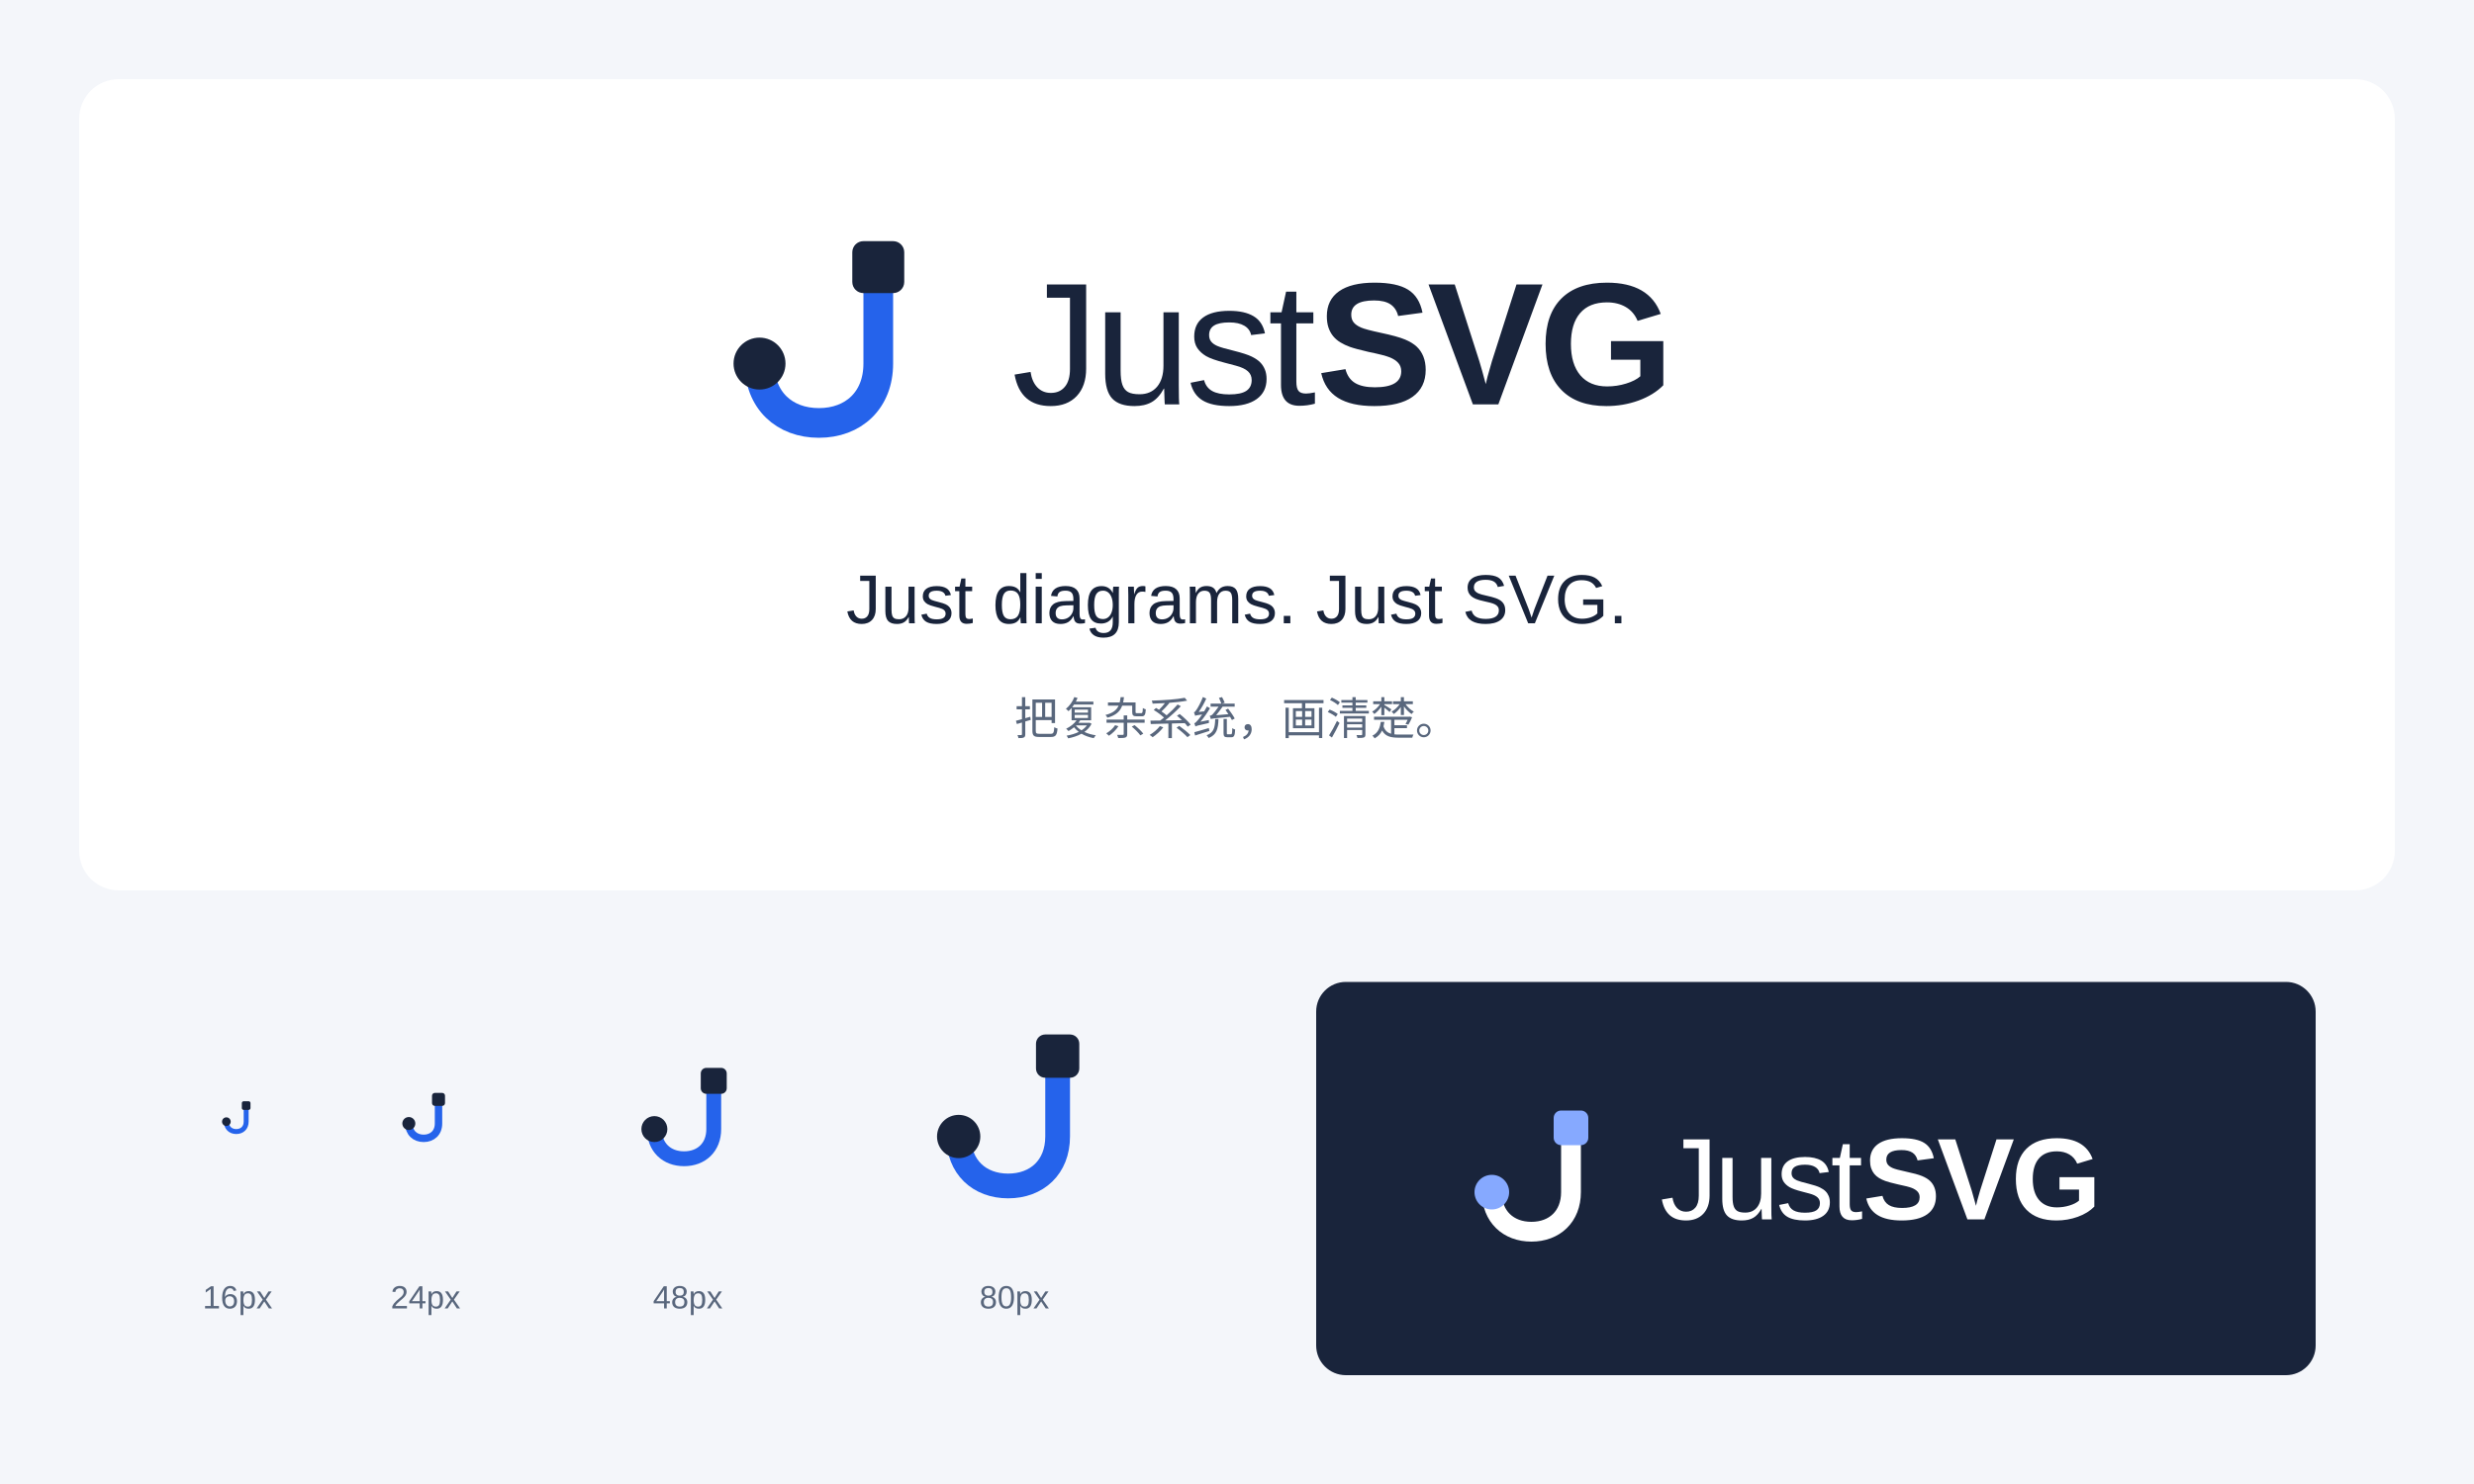
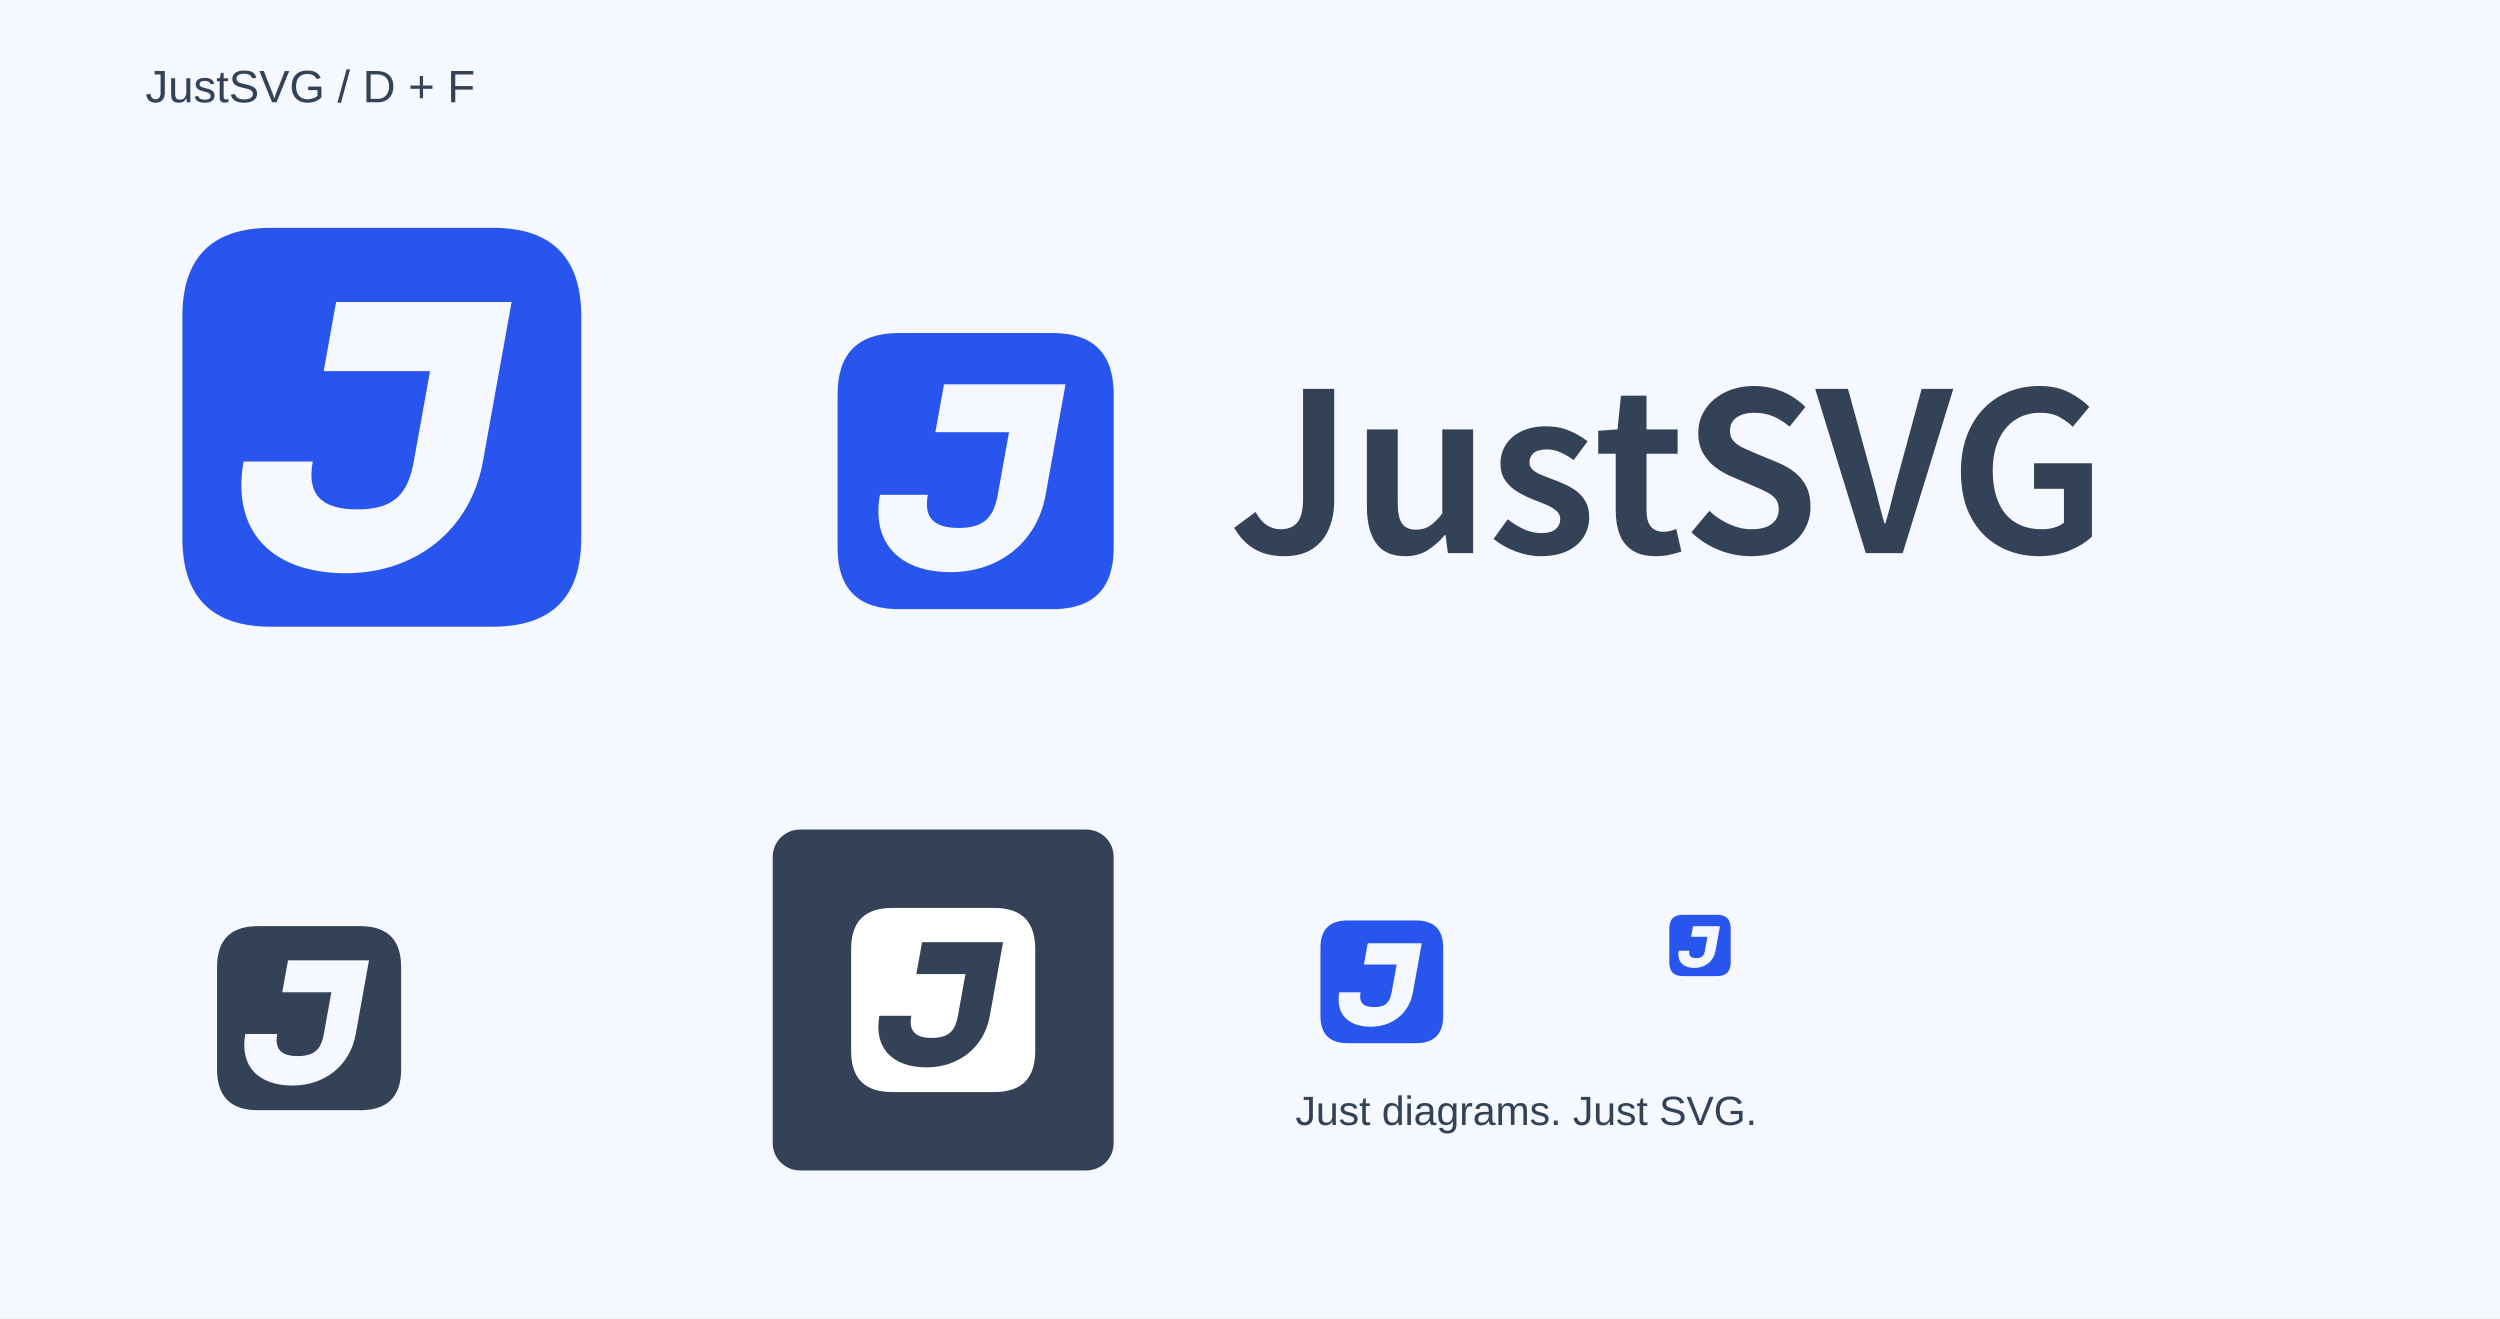
- <svg xmlns="http://www.w3.org/2000/svg" width="1000" height="600" viewBox="0 0 1000 600" role="img" aria-labelledby="title desc">
-   <rect width="1000" height="600" fill="#f4f6fa" />
-   <rect x="32" y="32" width="936" height="328" rx="16" fill="#fff" />
-   <g transform="translate(286 90) scale(1.5)">
-     <path d="M46 12V38C46 47.9 39.3 54 30 54S14 47.9 14 38" fill="none" stroke="#2563eb" stroke-width="8" stroke-linecap="round" />
-     <rect x="39" y="5" width="14" height="14" rx="3" fill="#19243b" />
-     <circle cx="14" cy="38" r="7" fill="#19243b" />
-     <text x="82" y="49" fill="#19243b" font-family="Helvetica Neue, Arial, sans-serif" font-size="47" font-weight="450" letter-spacing="-1.4">Just<tspan font-weight="700">SVG</tspan>
-     </text>
+ <svg xmlns="http://www.w3.org/2000/svg" width="1100" height="580" viewBox="0 0 1100 580" role="img" aria-label="JustSVG">
+   <rect width="1100" height="580" fill="#f6f8ff" />
+   <g transform="translate(64 84) scale(3.25)">
+     <path fill="#2855ee" fill-rule="evenodd" d="M17 5H47Q59 5 59 17V47Q59 59 47 59H17Q5 59 5 47V17Q5 5 17 5ZM25.813 15.04 L49.573 15.04 L45.685 36.64 C44 46 36.483 51.76 27.123 51.76 C17.043 51.76 11.6 46 13.285 36.64 L22.645 36.64 C21.867 40.96 23.638 43.12 28.678 43.12 S35.547 40.96 36.325 36.64 L38.528 24.4 L24.128 24.4 Z" />
  </g>
-   <text x="500" y="252" text-anchor="middle" font-family="Helvetica Neue, Arial, sans-serif" font-size="28" fill="#19243b">Just diagrams. Just SVG.</text>
-   <text x="500" y="297" text-anchor="middle" font-family="Arial, PingFang SC, sans-serif" font-size="18" fill="#59677d">把复杂系统，画清楚。</text>
-   <g transform="translate(88 444.0) scale(0.25)">
-     <path d="M46 12V38C46 47.9 39.3 54 30 54S14 47.9 14 38" fill="none" stroke="#2563eb" stroke-width="8" stroke-linecap="round" />
-     <rect x="39" y="5" width="14" height="14" rx="3" fill="#19243b" />
-     <circle cx="14" cy="38" r="7" fill="#19243b" />
+   <g transform="translate(340 118) scale(1.8)">
+     <g transform="translate(9.6 9.6) scale(1.25)">
+       <path fill="#2855ee" fill-rule="evenodd" d="M17 5H47Q59 5 59 17V47Q59 59 47 59H17Q5 59 5 47V17Q5 5 17 5ZM25.813 15.04 L49.573 15.04 L45.685 36.64 C44 46 36.483 51.76 27.123 51.76 C17.043 51.76 11.6 46 13.285 36.64 L22.645 36.64 C21.867 40.96 23.638 43.12 28.678 43.12 S35.547 40.96 36.325 36.64 L38.528 24.4 L24.128 24.4 Z" />
+     </g>
+     <path fill="#334256" d="M250.001 13.725Q170.975 13.725 116.1 -18.35Q61.224 -50.425 24.524 -114.201L120.777 -185.404Q142.977 -144.654 171.677 -126.104Q200.376 -107.554 232.876 -107.554Q284.025 -107.554 309.412 -138.454Q334.799 -169.353 334.799 -247.028V-739.776H475.029V-235.502Q475.029 -166.902 451.504 -110.251Q427.978 -53.601 378.24 -19.938Q328.502 13.725 250.001 13.725ZM795.025 13.725Q704.599 13.725 663.424 -45.063Q622.249 -103.851 622.249 -209.026V-557.452H761.204V-226.077Q761.204 -160.103 780.916 -132.829Q800.628 -105.554 843.702 -105.554Q878.926 -105.554 905.651 -122.904Q932.375 -140.253 961.799 -178.677V-557.452H1100.754V0.0H987.1L976.575 -81.3H973.124Q936.75 -38.2 894.475 -12.237Q852.2 13.725 795.025 13.725ZM1404.425 13.725Q1348.326 13.725 1291.35 -8.137Q1234.375 -30.0 1192.849 -64.075L1256.452 -152.528Q1293.802 -123.803 1330.539 -107.066Q1367.276 -90.329 1407.876 -90.329Q1451.399 -90.329 1472.211 -108.103Q1493.023 -125.877 1493.023 -153.476Q1493.023 -175.425 1475.923 -190.45Q1458.823 -205.475 1431.586 -217.212Q1404.349 -228.949 1374.799 -239.949Q1339.149 -254.224 1304.412 -274.124Q1269.674 -294.025 1246.849 -325.287Q1224.025 -356.55 1224.025 -403.0Q1224.025 -452.326 1249.187 -490.213Q1274.35 -528.101 1320.413 -549.639Q1366.476 -571.177 1429.177 -571.177Q1488.753 -571.177 1535.728 -550.739Q1582.703 -530.301 1616.504 -503.401L1553.452 -419.123Q1523.826 -440.573 1494.189 -453.848Q1464.551 -467.123 1432.977 -467.123Q1392.628 -467.123 1373.591 -450.849Q1354.554 -434.575 1354.554 -409.35Q1354.554 -388.501 1369.879 -374.889Q1385.204 -361.276 1411.166 -351.039Q1437.129 -340.802 1466.679 -329.527Q1495.054 -318.977 1522.791 -305.752Q1550.528 -292.527 1573.353 -273.352Q1596.178 -254.177 1609.865 -227.227Q1623.553 -200.276 1623.553 -161.276Q1623.553 -112.851 1598.478 -72.826Q1573.402 -32.8 1524.889 -9.538Q1476.376 13.725 1404.425 13.725ZM1922.877 13.725Q1857.926 13.725 1818.238 -12.163Q1778.55 -38.051 1760.8 -84.151Q1743.049 -130.252 1743.049 -191.478V-447.598H1664.124V-551.001L1751.025 -557.452L1766.625 -709.276H1881.729V-557.452H2021.779V-447.598H1881.729V-191.553Q1881.729 -143.453 1901.267 -119.791Q1920.805 -96.129 1959.229 -96.129Q1973.504 -96.129 1988.878 -100.041Q2004.253 -103.954 2015.353 -108.779L2038.954 -7.0Q2016.679 0.275 1987.653 7.0Q1958.628 13.725 1922.877 13.725ZM2351.951 13.725Q2277.026 13.725 2207.101 -14.375Q2137.175 -42.475 2083.849 -94.1L2164.677 -190.428Q2203.952 -153.129 2254.514 -130.342Q2305.077 -107.554 2354.851 -107.554Q2415.025 -107.554 2446.224 -132.066Q2477.423 -156.577 2477.423 -197.026Q2477.423 -226.45 2462.91 -244.212Q2448.398 -261.974 2423.111 -275.036Q2397.823 -288.098 2364.449 -301.923L2265.049 -344.673Q2228.249 -360.123 2193.749 -385.473Q2159.249 -410.823 2137.061 -449.311Q2114.874 -487.799 2114.874 -541.524Q2114.874 -601.774 2147.312 -649.475Q2179.75 -697.175 2236.763 -724.975Q2293.776 -752.776 2367.276 -752.776Q2432.551 -752.776 2492.839 -728.001Q2553.127 -703.226 2597.178 -658.075L2526.326 -569.997Q2490.975 -599.647 2452.776 -615.934Q2414.576 -632.221 2367.276 -632.221Q2316.653 -632.221 2286.966 -610.447Q2257.279 -588.673 2257.279 -550.599Q2257.279 -523.0 2273.567 -505.013Q2289.854 -487.026 2316.229 -474.514Q2342.604 -462.001 2373.404 -449.276L2471.353 -408.702Q2515.978 -390.702 2549.528 -363.939Q2583.078 -337.177 2601.678 -299.501Q2620.278 -261.826 2620.278 -208.001Q2620.278 -147.926 2588.29 -97.538Q2556.302 -47.151 2496.24 -16.713Q2436.177 13.725 2351.951 13.725ZM2869.349 0.0 2641.399 -739.776H2789.155L2889.278 -373.929Q2907.378 -312.004 2921.253 -254.692Q2935.127 -197.379 2953.052 -134.004H2957.777Q2976.427 -197.379 2990.302 -254.692Q3004.177 -312.004 3021.826 -373.929L3120.949 -739.776H3263.355L3035.68 0.0ZM3649.427 13.725Q3549.452 13.725 3469.939 -30.375Q3390.425 -74.475 3344.088 -159.475Q3297.75 -244.475 3297.75 -367.175Q3297.75 -458.25 3324.962 -529.788Q3352.175 -601.326 3400.338 -651.051Q3448.501 -700.776 3512.301 -726.776Q3576.101 -752.776 3650.276 -752.776Q3729.802 -752.776 3785.365 -723.688Q3840.928 -694.601 3876.178 -658.8L3801.7 -569.272Q3773.7 -595.922 3739.588 -614.072Q3705.476 -632.221 3654.627 -632.221Q3591.103 -632.221 3543.104 -600.872Q3495.104 -569.522 3468.13 -511.286Q3441.155 -453.049 3441.155 -371.525Q3441.155 -289.276 3466.405 -230.04Q3491.654 -170.803 3541.279 -139.179Q3590.903 -107.554 3664.028 -107.554Q3692.826 -107.554 3719.25 -115.441Q3745.674 -123.329 3761.799 -137.278V-289.724H3627.026V-404.653H3887.803V-74.525Q3850.178 -37.8 3787.84 -12.038Q3725.502 13.725 3649.427 13.725Z" transform="translate(111.469 69.65511) scale(0.05427262)" />
  </g>
-   <text x="96.0" y="529" text-anchor="middle" font-family="Arial,sans-serif" font-size="13" fill="#59677d">16px</text>
-   <g transform="translate(160 440.0) scale(0.375)">
-     <path d="M46 12V38C46 47.9 39.3 54 30 54S14 47.9 14 38" fill="none" stroke="#2563eb" stroke-width="8" stroke-linecap="round" />
-     <rect x="39" y="5" width="14" height="14" rx="3" fill="#19243b" />
-     <circle cx="14" cy="38" r="7" fill="#19243b" />
+   <g transform="translate(88 400) scale(1.5)">
+     <path fill="#334256" fill-rule="evenodd" d="M17 5H47Q59 5 59 17V47Q59 59 47 59H17Q5 59 5 47V17Q5 5 17 5ZM25.813 15.04 L49.573 15.04 L45.685 36.64 C44 46 36.483 51.76 27.123 51.76 C17.043 51.76 11.6 46 13.285 36.64 L22.645 36.64 C21.867 40.96 23.638 43.12 28.678 43.12 S35.547 40.96 36.325 36.64 L38.528 24.4 L24.128 24.4 Z" />
  </g>
-   <text x="172.0" y="529" text-anchor="middle" font-family="Arial,sans-serif" font-size="13" fill="#59677d">24px</text>
-   <g transform="translate(254 428.0) scale(0.75)">
-     <path d="M46 12V38C46 47.9 39.3 54 30 54S14 47.9 14 38" fill="none" stroke="#2563eb" stroke-width="8" stroke-linecap="round" />
-     <rect x="39" y="5" width="14" height="14" rx="3" fill="#19243b" />
-     <circle cx="14" cy="38" r="7" fill="#19243b" />
+   <rect x="340" y="365" width="150" height="150" rx="12" fill="#334256" />
+   <g transform="translate(367 392) scale(1.5)">
+     <path fill="#fff" fill-rule="evenodd" d="M17 5H47Q59 5 59 17V47Q59 59 47 59H17Q5 59 5 47V17Q5 5 17 5ZM25.813 15.04 L49.573 15.04 L45.685 36.64 C44 46 36.483 51.76 27.123 51.76 C17.043 51.76 11.6 46 13.285 36.64 L22.645 36.64 C21.867 40.96 23.638 43.12 28.678 43.12 S35.547 40.96 36.325 36.64 L38.528 24.4 L24.128 24.4 Z" />
  </g>
-   <text x="278.0" y="529" text-anchor="middle" font-family="Arial,sans-serif" font-size="13" fill="#59677d">48px</text>
-   <g transform="translate(370 412.0) scale(1.25)">
-     <path d="M46 12V38C46 47.9 39.3 54 30 54S14 47.9 14 38" fill="none" stroke="#2563eb" stroke-width="8" stroke-linecap="round" />
-     <rect x="39" y="5" width="14" height="14" rx="3" fill="#19243b" />
-     <circle cx="14" cy="38" r="7" fill="#19243b" />
+   <g transform="translate(576 400)">
+     <path fill="#2855ee" fill-rule="evenodd" d="M17 5H47Q59 5 59 17V47Q59 59 47 59H17Q5 59 5 47V17Q5 5 17 5ZM25.813 15.04 L49.573 15.04 L45.685 36.64 C44 46 36.483 51.76 27.123 51.76 C17.043 51.76 11.6 46 13.285 36.64 L22.645 36.64 C21.867 40.96 23.638 43.12 28.678 43.12 S35.547 40.96 36.325 36.64 L38.528 24.4 L24.128 24.4 Z" />
  </g>
-   <text x="410.0" y="529" text-anchor="middle" font-family="Arial,sans-serif" font-size="13" fill="#59677d">80px</text>
-   <rect x="532" y="397" width="404" height="159" rx="12" fill="#19243b" />
-   <g transform="translate(589 444)">
-     <path d="M46 12V38C46 47.9 39.3 54 30 54S14 47.9 14 38" fill="none" stroke="#fff" stroke-width="8" stroke-linecap="round" />
-     <rect x="39" y="5" width="14" height="14" rx="3" fill="#86a9ff" />
-     <circle cx="14" cy="38" r="7" fill="#86a9ff" />
-     <text x="82" y="49" fill="#fff" font-family="Helvetica Neue, Arial, sans-serif" font-size="47" font-weight="450" letter-spacing="-1.4">Just<tspan font-weight="700">SVG</tspan>
-     </text>
+   <g transform="translate(732 400) scale(.5)">
+     <path fill="#2855ee" fill-rule="evenodd" d="M17 5H47Q59 5 59 17V47Q59 59 47 59H17Q5 59 5 47V17Q5 5 17 5ZM25.813 15.04 L49.573 15.04 L45.685 36.64 C44 46 36.483 51.76 27.123 51.76 C17.043 51.76 11.6 46 13.285 36.64 L22.645 36.64 C21.867 40.96 23.638 43.12 28.678 43.12 S35.547 40.96 36.325 36.64 L38.528 24.4 L24.128 24.4 Z" />
  </g>
+   <text x="64" y="45" fill="#334256" font-family="Arial,sans-serif" font-size="20">JustSVG / D + F</text>
+   <text x="570" y="495" fill="#334256" font-family="Arial,sans-serif" font-size="18">Just diagrams. Just SVG.</text>
</svg>
